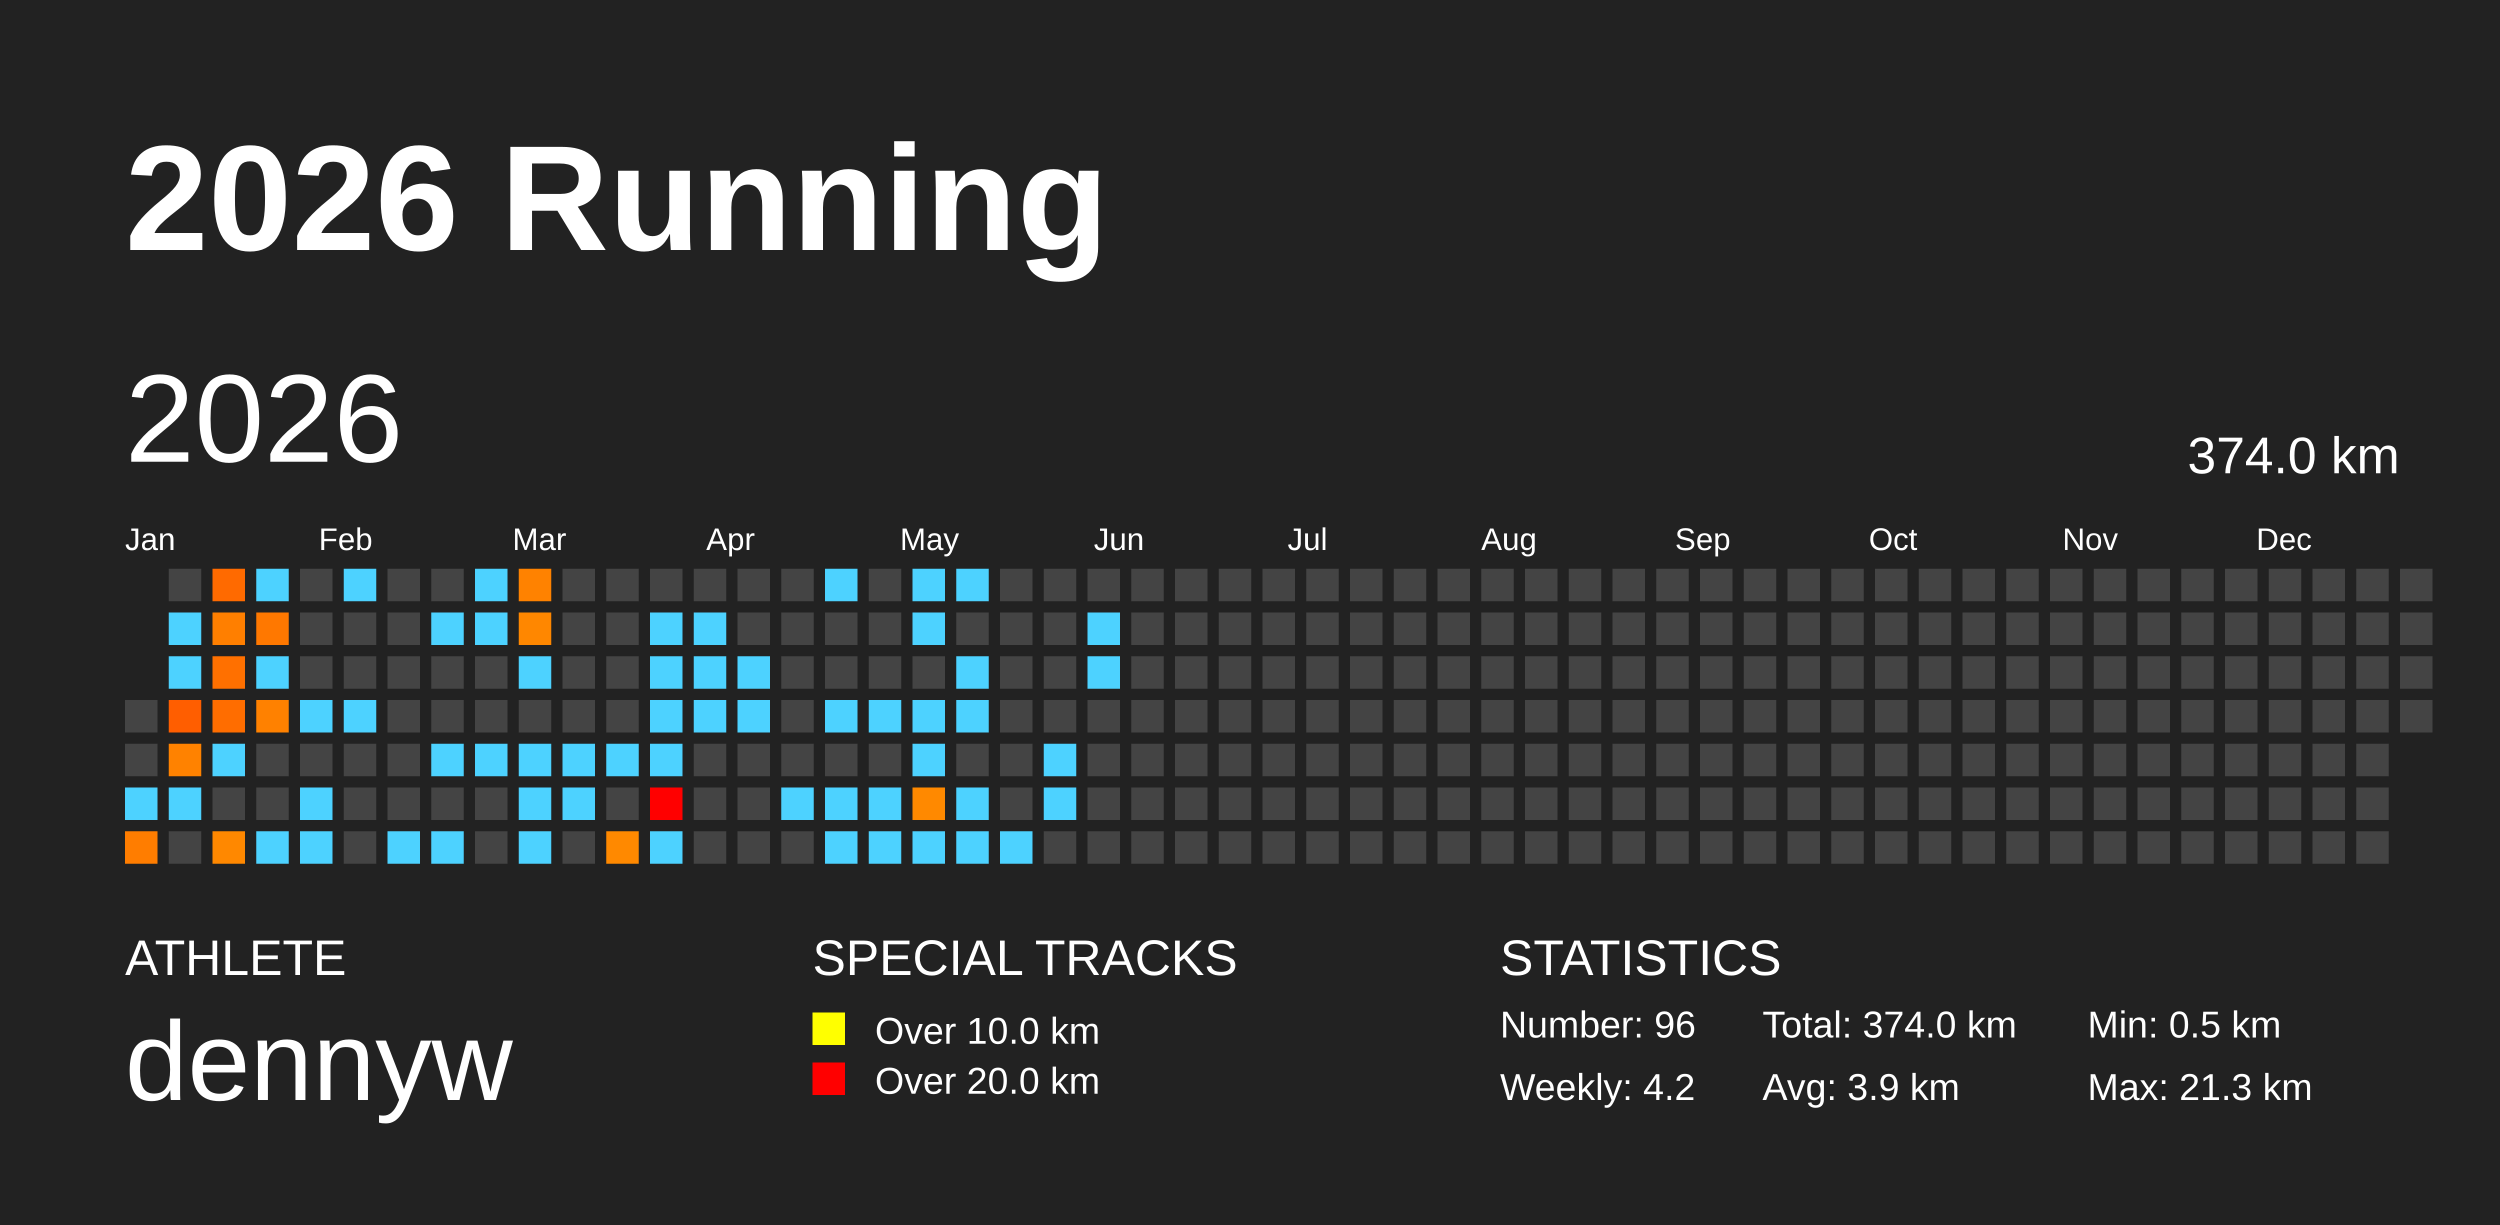
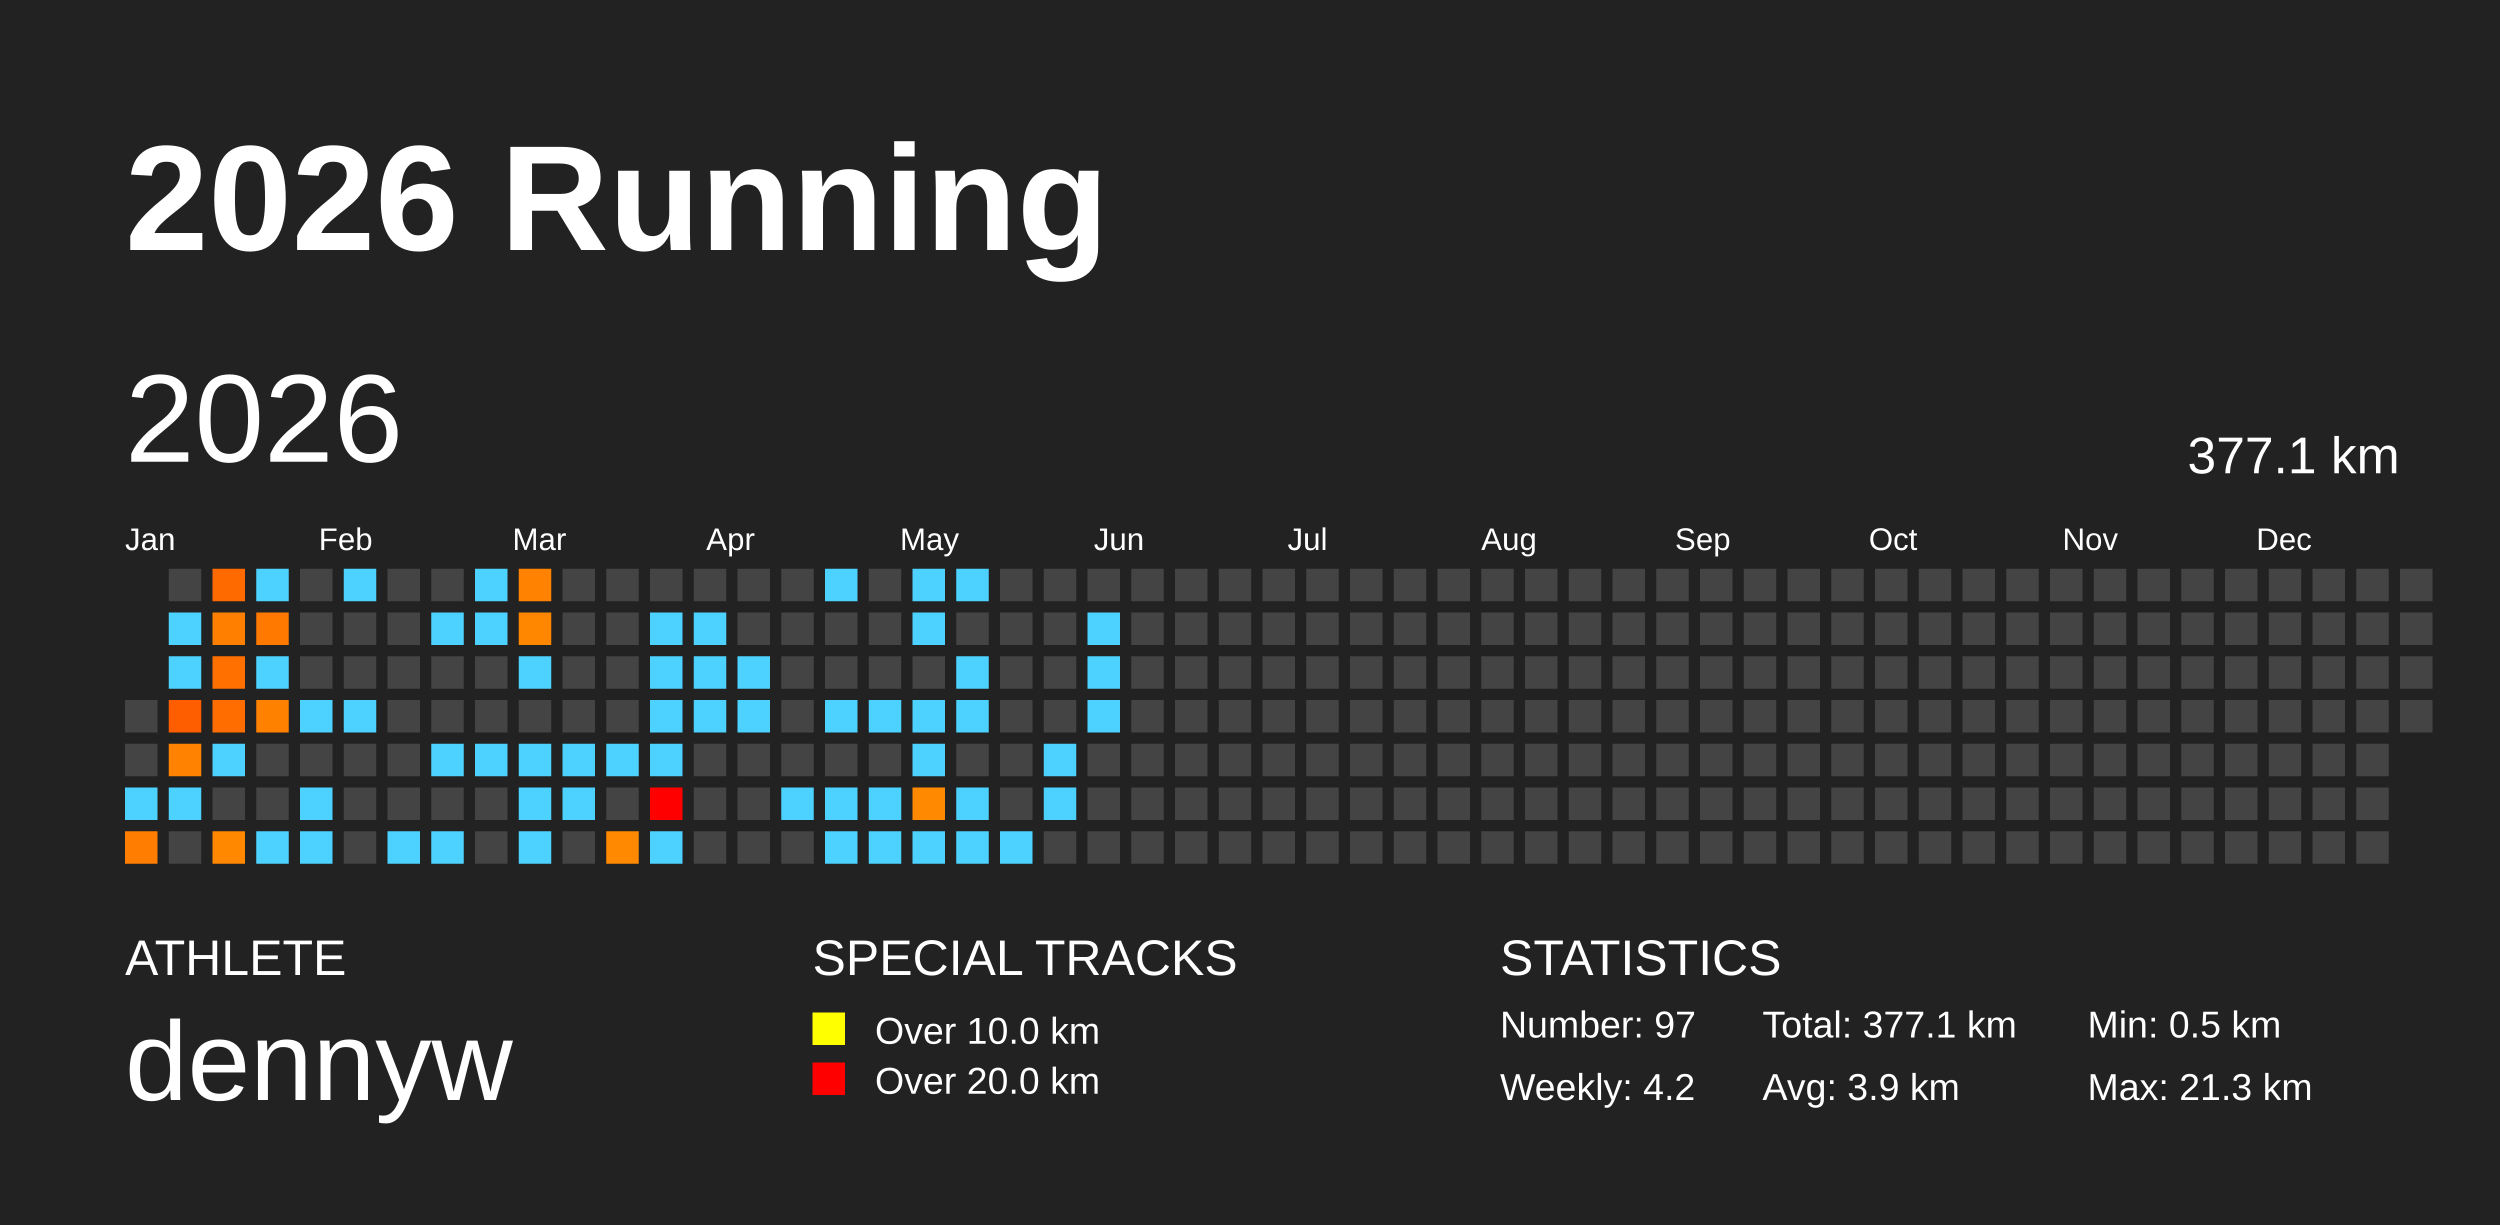
<svg xmlns="http://www.w3.org/2000/svg" baseProfile="full" height="98mm" version="1.1" viewBox="0,0,200,98" width="200mm">
  <defs />
  <rect fill="#222222" height="98" width="200" x="0" y="0" />
  <text fill="#FFFFFF" style="font-size:12px; font-family:Arial; font-weight:bold;" x="10" y="20">2026 Running</text>
  <text fill="#FFFFFF" style="font-size:4px; font-family:Arial" x="10" y="78">ATHLETE</text>
  <text fill="#FFFFFF" style="font-size:9px; font-family:Arial" x="10" y="88">dennyw</text>
  <text fill="#FFFFFF" style="font-size:4px; font-family:Arial" x="65" y="78">SPECIAL TRACKS</text>
  <rect fill="yellow" height="2.6" width="2.6" x="65" y="81" />
  <text fill="#FFFFFF" style="font-size:3px; font-family:Arial" x="70" y="83.5">Over 10.0 km</text>
  <rect fill="red" height="2.6" width="2.6" x="65" y="85" />
  <text fill="#FFFFFF" style="font-size:3px; font-family:Arial" x="70" y="87.5">Over 20.0 km</text>
  <text fill="#FFFFFF" style="font-size:4px; font-family:Arial" x="120" y="78">STATISTICS</text>
-   <text fill="#FFFFFF" style="font-size:3px; font-family:Arial" x="120" y="83">Number: 96</text>
+   <text fill="#FFFFFF" style="font-size:3px; font-family:Arial" x="120" y="83">Number: 97</text>
  <text fill="#FFFFFF" style="font-size:3px; font-family:Arial" x="120" y="88">Weekly: 4.2</text>
-   <text fill="#FFFFFF" style="font-size:3px; font-family:Arial" x="141" y="83">Total: 374.0 km</text>
+   <text fill="#FFFFFF" style="font-size:3px; font-family:Arial" x="141" y="83">Total: 377.1 km</text>
  <text fill="#FFFFFF" style="font-size:3px; font-family:Arial" x="141" y="88">Avg: 3.9 km</text>
  <text fill="#FFFFFF" style="font-size:3px; font-family:Arial" x="167" y="83">Min: 0.5 km</text>
  <text fill="#FFFFFF" style="font-size:3px; font-family:Arial" x="167" y="88">Max: 21.3 km</text>
  <text dominant-baseline="hanging" fill="#FFFFFF" style="font-size:10.0px; font-family:Arial;" x="10" y="30">2026</text>
-   <text dominant-baseline="hanging" fill="#FFFFFF" style="font-size:4.125px; font-family:Arial;" x="175" y="35">374.0 km</text>
+   <text dominant-baseline="hanging" fill="#FFFFFF" style="font-size:4.125px; font-family:Arial;" x="175" y="35">377.1 km</text>
  <text fill="#FFFFFF" style="font-size:2.5px; font-family:Arial" x="10.0" y="44">Jan</text>
  <text fill="#FFFFFF" style="font-size:2.5px; font-family:Arial" x="25.5" y="44">Feb</text>
  <text fill="#FFFFFF" style="font-size:2.5px; font-family:Arial" x="41.0" y="44">Mar</text>
  <text fill="#FFFFFF" style="font-size:2.5px; font-family:Arial" x="56.5" y="44">Apr</text>
  <text fill="#FFFFFF" style="font-size:2.5px; font-family:Arial" x="72.0" y="44">May</text>
  <text fill="#FFFFFF" style="font-size:2.5px; font-family:Arial" x="87.5" y="44">Jun</text>
  <text fill="#FFFFFF" style="font-size:2.5px; font-family:Arial" x="103.0" y="44">Jul</text>
  <text fill="#FFFFFF" style="font-size:2.5px; font-family:Arial" x="118.5" y="44">Aug</text>
  <text fill="#FFFFFF" style="font-size:2.5px; font-family:Arial" x="134.0" y="44">Sep</text>
  <text fill="#FFFFFF" style="font-size:2.5px; font-family:Arial" x="149.5" y="44">Oct</text>
  <text fill="#FFFFFF" style="font-size:2.5px; font-family:Arial" x="165.0" y="44">Nov</text>
  <text fill="#FFFFFF" style="font-size:2.5px; font-family:Arial" x="180.5" y="44">Dec</text>
  <rect fill="#444444" height="2.6" width="2.6" x="10.0" y="56.0" />
  <rect fill="#444444" height="2.6" width="2.6" x="10.0" y="59.5" />
  <rect fill="#4dd2ff" height="2.6" width="2.6" x="10.0" y="63.0" />
  <rect fill="#ff7d00" height="2.6" width="2.6" x="10.0" y="66.5" />
  <rect fill="#444444" height="2.6" width="2.6" x="13.5" y="45.5" />
  <rect fill="#4dd2ff" height="2.6" width="2.6" x="13.5" y="49.0" />
  <rect fill="#4dd2ff" height="2.6" width="2.6" x="13.5" y="52.5" />
  <rect fill="#ff5e00" height="2.6" width="2.6" x="13.5" y="56.0" />
  <rect fill="#ff8200" height="2.6" width="2.6" x="13.5" y="59.5" />
  <rect fill="#4dd2ff" height="2.6" width="2.6" x="13.5" y="63.0" />
  <rect fill="#444444" height="2.6" width="2.6" x="13.5" y="66.5" />
  <rect fill="#ff6a00" height="2.6" width="2.6" x="17.0" y="45.5" />
  <rect fill="#ff7f00" height="2.6" width="2.6" x="17.0" y="49.0" />
  <rect fill="#ff7000" height="2.6" width="2.6" x="17.0" y="52.5" />
  <rect fill="#ff6d00" height="2.6" width="2.6" x="17.0" y="56.0" />
  <rect fill="#4dd2ff" height="2.6" width="2.6" x="17.0" y="59.5" />
  <rect fill="#444444" height="2.6" width="2.6" x="17.0" y="63.0" />
  <rect fill="#ff8800" height="2.6" width="2.6" x="17.0" y="66.5" />
  <rect fill="#4dd2ff" height="2.6" width="2.6" x="20.5" y="45.5" />
  <rect fill="#ff7800" height="2.6" width="2.6" x="20.5" y="49.0" />
  <rect fill="#4dd2ff" height="2.6" width="2.6" x="20.5" y="52.5" />
  <rect fill="#ff8100" height="2.6" width="2.6" x="20.5" y="56.0" />
  <rect fill="#444444" height="2.6" width="2.6" x="20.5" y="59.5" />
  <rect fill="#444444" height="2.6" width="2.6" x="20.5" y="63.0" />
  <rect fill="#4dd2ff" height="2.6" width="2.6" x="20.5" y="66.5" />
  <rect fill="#444444" height="2.6" width="2.6" x="24.0" y="45.5" />
  <rect fill="#444444" height="2.6" width="2.6" x="24.0" y="49.0" />
  <rect fill="#444444" height="2.6" width="2.6" x="24.0" y="52.5" />
  <rect fill="#4dd2ff" height="2.6" width="2.6" x="24.0" y="56.0" />
  <rect fill="#444444" height="2.6" width="2.6" x="24.0" y="59.5" />
  <rect fill="#4dd2ff" height="2.6" width="2.6" x="24.0" y="63.0" />
  <rect fill="#4dd2ff" height="2.6" width="2.6" x="24.0" y="66.5" />
  <rect fill="#4dd2ff" height="2.6" width="2.6" x="27.5" y="45.5" />
  <rect fill="#444444" height="2.6" width="2.6" x="27.5" y="49.0" />
  <rect fill="#444444" height="2.6" width="2.6" x="27.5" y="52.5" />
  <rect fill="#4dd2ff" height="2.6" width="2.6" x="27.5" y="56.0" />
  <rect fill="#444444" height="2.6" width="2.6" x="27.5" y="59.5" />
  <rect fill="#444444" height="2.6" width="2.6" x="27.5" y="63.0" />
  <rect fill="#444444" height="2.6" width="2.6" x="27.5" y="66.5" />
  <rect fill="#444444" height="2.6" width="2.6" x="31.0" y="45.5" />
  <rect fill="#444444" height="2.6" width="2.6" x="31.0" y="49.0" />
  <rect fill="#444444" height="2.6" width="2.6" x="31.0" y="52.5" />
  <rect fill="#444444" height="2.6" width="2.6" x="31.0" y="56.0" />
  <rect fill="#444444" height="2.6" width="2.6" x="31.0" y="59.5" />
  <rect fill="#444444" height="2.6" width="2.6" x="31.0" y="63.0" />
  <rect fill="#4dd2ff" height="2.6" width="2.6" x="31.0" y="66.5" />
  <rect fill="#444444" height="2.6" width="2.6" x="34.5" y="45.5" />
  <rect fill="#4dd2ff" height="2.6" width="2.6" x="34.5" y="49.0" />
  <rect fill="#444444" height="2.6" width="2.6" x="34.5" y="52.5" />
  <rect fill="#444444" height="2.6" width="2.6" x="34.5" y="56.0" />
  <rect fill="#4dd2ff" height="2.6" width="2.6" x="34.5" y="59.5" />
  <rect fill="#444444" height="2.6" width="2.6" x="34.5" y="63.0" />
  <rect fill="#4dd2ff" height="2.6" width="2.6" x="34.5" y="66.5" />
  <rect fill="#4dd2ff" height="2.6" width="2.6" x="38.0" y="45.5" />
  <rect fill="#4dd2ff" height="2.6" width="2.6" x="38.0" y="49.0" />
  <rect fill="#444444" height="2.6" width="2.6" x="38.0" y="52.5" />
  <rect fill="#444444" height="2.6" width="2.6" x="38.0" y="56.0" />
  <rect fill="#4dd2ff" height="2.6" width="2.6" x="38.0" y="59.5" />
  <rect fill="#444444" height="2.6" width="2.6" x="38.0" y="63.0" />
  <rect fill="#444444" height="2.6" width="2.6" x="38.0" y="66.5" />
  <rect fill="#ff8200" height="2.6" width="2.6" x="41.5" y="45.5" />
  <rect fill="#ff8700" height="2.6" width="2.6" x="41.5" y="49.0" />
  <rect fill="#4dd2ff" height="2.6" width="2.6" x="41.5" y="52.5" />
  <rect fill="#444444" height="2.6" width="2.6" x="41.5" y="56.0" />
  <rect fill="#4dd2ff" height="2.6" width="2.6" x="41.5" y="59.5" />
  <rect fill="#4dd2ff" height="2.6" width="2.6" x="41.5" y="63.0" />
  <rect fill="#4dd2ff" height="2.6" width="2.6" x="41.5" y="66.5" />
  <rect fill="#444444" height="2.6" width="2.6" x="45.0" y="45.5" />
  <rect fill="#444444" height="2.6" width="2.6" x="45.0" y="49.0" />
  <rect fill="#444444" height="2.6" width="2.6" x="45.0" y="52.5" />
  <rect fill="#444444" height="2.6" width="2.6" x="45.0" y="56.0" />
  <rect fill="#4dd2ff" height="2.6" width="2.6" x="45.0" y="59.5" />
  <rect fill="#4dd2ff" height="2.6" width="2.6" x="45.0" y="63.0" />
  <rect fill="#444444" height="2.6" width="2.6" x="45.0" y="66.5" />
  <rect fill="#444444" height="2.6" width="2.6" x="48.5" y="45.5" />
  <rect fill="#444444" height="2.6" width="2.6" x="48.5" y="49.0" />
  <rect fill="#444444" height="2.6" width="2.6" x="48.5" y="52.5" />
  <rect fill="#444444" height="2.6" width="2.6" x="48.5" y="56.0" />
  <rect fill="#4dd2ff" height="2.6" width="2.6" x="48.5" y="59.5" />
  <rect fill="#444444" height="2.6" width="2.6" x="48.5" y="63.0" />
  <rect fill="#ff8900" height="2.6" width="2.6" x="48.5" y="66.5" />
  <rect fill="#444444" height="2.6" width="2.6" x="52.0" y="45.5" />
  <rect fill="#4dd2ff" height="2.6" width="2.6" x="52.0" y="49.0" />
  <rect fill="#4dd2ff" height="2.6" width="2.6" x="52.0" y="52.5" />
  <rect fill="#4dd2ff" height="2.6" width="2.6" x="52.0" y="56.0" />
  <rect fill="#4dd2ff" height="2.6" width="2.6" x="52.0" y="59.5" />
  <rect fill="red" height="2.6" width="2.6" x="52.0" y="63.0" />
  <rect fill="#4dd2ff" height="2.6" width="2.6" x="52.0" y="66.5" />
  <rect fill="#444444" height="2.6" width="2.6" x="55.5" y="45.5" />
  <rect fill="#4dd2ff" height="2.6" width="2.6" x="55.5" y="49.0" />
  <rect fill="#4dd2ff" height="2.6" width="2.6" x="55.5" y="52.5" />
  <rect fill="#4dd2ff" height="2.6" width="2.6" x="55.5" y="56.0" />
  <rect fill="#444444" height="2.6" width="2.6" x="55.5" y="59.5" />
  <rect fill="#444444" height="2.6" width="2.6" x="55.5" y="63.0" />
  <rect fill="#444444" height="2.6" width="2.6" x="55.5" y="66.5" />
  <rect fill="#444444" height="2.6" width="2.6" x="59.0" y="45.5" />
  <rect fill="#444444" height="2.6" width="2.6" x="59.0" y="49.0" />
  <rect fill="#4dd2ff" height="2.6" width="2.6" x="59.0" y="52.5" />
  <rect fill="#4dd2ff" height="2.6" width="2.6" x="59.0" y="56.0" />
  <rect fill="#444444" height="2.6" width="2.6" x="59.0" y="59.5" />
  <rect fill="#444444" height="2.6" width="2.6" x="59.0" y="63.0" />
  <rect fill="#444444" height="2.6" width="2.6" x="59.0" y="66.5" />
  <rect fill="#444444" height="2.6" width="2.6" x="62.5" y="45.5" />
  <rect fill="#444444" height="2.6" width="2.6" x="62.5" y="49.0" />
  <rect fill="#444444" height="2.6" width="2.6" x="62.5" y="52.5" />
  <rect fill="#444444" height="2.6" width="2.6" x="62.5" y="56.0" />
  <rect fill="#444444" height="2.6" width="2.6" x="62.5" y="59.5" />
  <rect fill="#4dd2ff" height="2.6" width="2.6" x="62.5" y="63.0" />
  <rect fill="#444444" height="2.6" width="2.6" x="62.5" y="66.5" />
  <rect fill="#4dd2ff" height="2.6" width="2.6" x="66.0" y="45.5" />
  <rect fill="#444444" height="2.6" width="2.6" x="66.0" y="49.0" />
  <rect fill="#444444" height="2.6" width="2.6" x="66.0" y="52.5" />
  <rect fill="#4dd2ff" height="2.6" width="2.6" x="66.0" y="56.0" />
  <rect fill="#444444" height="2.6" width="2.6" x="66.0" y="59.5" />
  <rect fill="#4dd2ff" height="2.6" width="2.6" x="66.0" y="63.0" />
  <rect fill="#4dd2ff" height="2.6" width="2.6" x="66.0" y="66.5" />
  <rect fill="#444444" height="2.6" width="2.6" x="69.5" y="45.5" />
  <rect fill="#444444" height="2.6" width="2.6" x="69.5" y="49.0" />
  <rect fill="#444444" height="2.6" width="2.6" x="69.5" y="52.5" />
  <rect fill="#4dd2ff" height="2.6" width="2.6" x="69.5" y="56.0" />
  <rect fill="#444444" height="2.6" width="2.6" x="69.5" y="59.5" />
  <rect fill="#4dd2ff" height="2.6" width="2.6" x="69.5" y="63.0" />
  <rect fill="#4dd2ff" height="2.6" width="2.6" x="69.5" y="66.5" />
  <rect fill="#4dd2ff" height="2.6" width="2.6" x="73.0" y="45.5" />
  <rect fill="#4dd2ff" height="2.6" width="2.6" x="73.0" y="49.0" />
  <rect fill="#444444" height="2.6" width="2.6" x="73.0" y="52.5" />
  <rect fill="#4dd2ff" height="2.6" width="2.6" x="73.0" y="56.0" />
  <rect fill="#4dd2ff" height="2.6" width="2.6" x="73.0" y="59.5" />
  <rect fill="#ff8900" height="2.6" width="2.6" x="73.0" y="63.0" />
  <rect fill="#4dd2ff" height="2.6" width="2.6" x="73.0" y="66.5" />
  <rect fill="#4dd2ff" height="2.6" width="2.6" x="76.5" y="45.5" />
  <rect fill="#444444" height="2.6" width="2.6" x="76.5" y="49.0" />
  <rect fill="#4dd2ff" height="2.6" width="2.6" x="76.5" y="52.5" />
  <rect fill="#4dd2ff" height="2.6" width="2.6" x="76.5" y="56.0" />
  <rect fill="#444444" height="2.6" width="2.6" x="76.5" y="59.5" />
  <rect fill="#4dd2ff" height="2.6" width="2.6" x="76.5" y="63.0" />
  <rect fill="#4dd2ff" height="2.6" width="2.6" x="76.5" y="66.5" />
  <rect fill="#444444" height="2.6" width="2.6" x="80.0" y="45.5" />
  <rect fill="#444444" height="2.6" width="2.6" x="80.0" y="49.0" />
  <rect fill="#444444" height="2.6" width="2.6" x="80.0" y="52.5" />
  <rect fill="#444444" height="2.6" width="2.6" x="80.0" y="56.0" />
  <rect fill="#444444" height="2.6" width="2.6" x="80.0" y="59.5" />
  <rect fill="#444444" height="2.6" width="2.6" x="80.0" y="63.0" />
  <rect fill="#4dd2ff" height="2.6" width="2.6" x="80.0" y="66.5" />
  <rect fill="#444444" height="2.6" width="2.6" x="83.5" y="45.5" />
  <rect fill="#444444" height="2.6" width="2.6" x="83.5" y="49.0" />
  <rect fill="#444444" height="2.6" width="2.6" x="83.5" y="52.5" />
  <rect fill="#444444" height="2.6" width="2.6" x="83.5" y="56.0" />
  <rect fill="#4dd2ff" height="2.6" width="2.6" x="83.5" y="59.5" />
  <rect fill="#4dd2ff" height="2.6" width="2.6" x="83.5" y="63.0" />
  <rect fill="#444444" height="2.6" width="2.6" x="83.5" y="66.5" />
  <rect fill="#444444" height="2.6" width="2.6" x="87.0" y="45.5" />
  <rect fill="#4dd2ff" height="2.6" width="2.6" x="87.0" y="49.0" />
  <rect fill="#4dd2ff" height="2.6" width="2.6" x="87.0" y="52.5" />
-   <rect fill="#444444" height="2.6" width="2.6" x="87.0" y="56.0" />
+   <rect fill="#4dd2ff" height="2.6" width="2.6" x="87.0" y="56.0" />
  <rect fill="#444444" height="2.6" width="2.6" x="87.0" y="59.5" />
  <rect fill="#444444" height="2.6" width="2.6" x="87.0" y="63.0" />
  <rect fill="#444444" height="2.6" width="2.6" x="87.0" y="66.5" />
  <rect fill="#444444" height="2.6" width="2.6" x="90.5" y="45.5" />
  <rect fill="#444444" height="2.6" width="2.6" x="90.5" y="49.0" />
  <rect fill="#444444" height="2.6" width="2.6" x="90.5" y="52.5" />
  <rect fill="#444444" height="2.6" width="2.6" x="90.5" y="56.0" />
  <rect fill="#444444" height="2.6" width="2.6" x="90.5" y="59.5" />
  <rect fill="#444444" height="2.6" width="2.6" x="90.5" y="63.0" />
  <rect fill="#444444" height="2.6" width="2.6" x="90.5" y="66.5" />
  <rect fill="#444444" height="2.6" width="2.6" x="94.0" y="45.5" />
  <rect fill="#444444" height="2.6" width="2.6" x="94.0" y="49.0" />
  <rect fill="#444444" height="2.6" width="2.6" x="94.0" y="52.5" />
  <rect fill="#444444" height="2.6" width="2.6" x="94.0" y="56.0" />
  <rect fill="#444444" height="2.6" width="2.6" x="94.0" y="59.5" />
  <rect fill="#444444" height="2.6" width="2.6" x="94.0" y="63.0" />
  <rect fill="#444444" height="2.6" width="2.6" x="94.0" y="66.5" />
  <rect fill="#444444" height="2.6" width="2.6" x="97.5" y="45.5" />
  <rect fill="#444444" height="2.6" width="2.6" x="97.5" y="49.0" />
  <rect fill="#444444" height="2.6" width="2.6" x="97.5" y="52.5" />
  <rect fill="#444444" height="2.6" width="2.6" x="97.5" y="56.0" />
  <rect fill="#444444" height="2.6" width="2.6" x="97.5" y="59.5" />
  <rect fill="#444444" height="2.6" width="2.6" x="97.5" y="63.0" />
  <rect fill="#444444" height="2.6" width="2.6" x="97.5" y="66.5" />
  <rect fill="#444444" height="2.6" width="2.6" x="101.0" y="45.5" />
  <rect fill="#444444" height="2.6" width="2.6" x="101.0" y="49.0" />
  <rect fill="#444444" height="2.6" width="2.6" x="101.0" y="52.5" />
  <rect fill="#444444" height="2.6" width="2.6" x="101.0" y="56.0" />
  <rect fill="#444444" height="2.6" width="2.6" x="101.0" y="59.5" />
  <rect fill="#444444" height="2.6" width="2.6" x="101.0" y="63.0" />
  <rect fill="#444444" height="2.6" width="2.6" x="101.0" y="66.5" />
  <rect fill="#444444" height="2.6" width="2.6" x="104.5" y="45.5" />
  <rect fill="#444444" height="2.6" width="2.6" x="104.5" y="49.0" />
  <rect fill="#444444" height="2.6" width="2.6" x="104.5" y="52.5" />
  <rect fill="#444444" height="2.6" width="2.6" x="104.5" y="56.0" />
  <rect fill="#444444" height="2.6" width="2.6" x="104.5" y="59.5" />
  <rect fill="#444444" height="2.6" width="2.6" x="104.5" y="63.0" />
  <rect fill="#444444" height="2.6" width="2.6" x="104.5" y="66.5" />
  <rect fill="#444444" height="2.6" width="2.6" x="108.0" y="45.5" />
  <rect fill="#444444" height="2.6" width="2.6" x="108.0" y="49.0" />
  <rect fill="#444444" height="2.6" width="2.6" x="108.0" y="52.5" />
  <rect fill="#444444" height="2.6" width="2.6" x="108.0" y="56.0" />
  <rect fill="#444444" height="2.6" width="2.6" x="108.0" y="59.5" />
  <rect fill="#444444" height="2.6" width="2.6" x="108.0" y="63.0" />
  <rect fill="#444444" height="2.6" width="2.6" x="108.0" y="66.5" />
  <rect fill="#444444" height="2.6" width="2.6" x="111.5" y="45.5" />
  <rect fill="#444444" height="2.6" width="2.6" x="111.5" y="49.0" />
  <rect fill="#444444" height="2.6" width="2.6" x="111.5" y="52.5" />
  <rect fill="#444444" height="2.6" width="2.6" x="111.5" y="56.0" />
  <rect fill="#444444" height="2.6" width="2.6" x="111.5" y="59.5" />
  <rect fill="#444444" height="2.6" width="2.6" x="111.5" y="63.0" />
  <rect fill="#444444" height="2.6" width="2.6" x="111.5" y="66.5" />
  <rect fill="#444444" height="2.6" width="2.6" x="115.0" y="45.5" />
  <rect fill="#444444" height="2.6" width="2.6" x="115.0" y="49.0" />
  <rect fill="#444444" height="2.6" width="2.6" x="115.0" y="52.5" />
  <rect fill="#444444" height="2.6" width="2.6" x="115.0" y="56.0" />
  <rect fill="#444444" height="2.6" width="2.6" x="115.0" y="59.5" />
  <rect fill="#444444" height="2.6" width="2.6" x="115.0" y="63.0" />
  <rect fill="#444444" height="2.6" width="2.6" x="115.0" y="66.5" />
  <rect fill="#444444" height="2.6" width="2.6" x="118.5" y="45.5" />
  <rect fill="#444444" height="2.6" width="2.6" x="118.5" y="49.0" />
  <rect fill="#444444" height="2.6" width="2.6" x="118.5" y="52.5" />
  <rect fill="#444444" height="2.6" width="2.6" x="118.5" y="56.0" />
  <rect fill="#444444" height="2.6" width="2.6" x="118.5" y="59.5" />
  <rect fill="#444444" height="2.6" width="2.6" x="118.5" y="63.0" />
  <rect fill="#444444" height="2.6" width="2.6" x="118.5" y="66.5" />
  <rect fill="#444444" height="2.6" width="2.6" x="122.0" y="45.5" />
  <rect fill="#444444" height="2.6" width="2.6" x="122.0" y="49.0" />
  <rect fill="#444444" height="2.6" width="2.6" x="122.0" y="52.5" />
  <rect fill="#444444" height="2.6" width="2.6" x="122.0" y="56.0" />
  <rect fill="#444444" height="2.6" width="2.6" x="122.0" y="59.5" />
  <rect fill="#444444" height="2.6" width="2.6" x="122.0" y="63.0" />
  <rect fill="#444444" height="2.6" width="2.6" x="122.0" y="66.5" />
  <rect fill="#444444" height="2.6" width="2.6" x="125.5" y="45.5" />
  <rect fill="#444444" height="2.6" width="2.6" x="125.5" y="49.0" />
  <rect fill="#444444" height="2.6" width="2.6" x="125.5" y="52.5" />
  <rect fill="#444444" height="2.6" width="2.6" x="125.5" y="56.0" />
  <rect fill="#444444" height="2.6" width="2.6" x="125.5" y="59.5" />
  <rect fill="#444444" height="2.6" width="2.6" x="125.5" y="63.0" />
  <rect fill="#444444" height="2.6" width="2.6" x="125.5" y="66.5" />
  <rect fill="#444444" height="2.6" width="2.6" x="129.0" y="45.5" />
  <rect fill="#444444" height="2.6" width="2.6" x="129.0" y="49.0" />
  <rect fill="#444444" height="2.6" width="2.6" x="129.0" y="52.5" />
  <rect fill="#444444" height="2.6" width="2.6" x="129.0" y="56.0" />
  <rect fill="#444444" height="2.6" width="2.6" x="129.0" y="59.5" />
  <rect fill="#444444" height="2.6" width="2.6" x="129.0" y="63.0" />
  <rect fill="#444444" height="2.6" width="2.6" x="129.0" y="66.5" />
  <rect fill="#444444" height="2.6" width="2.6" x="132.5" y="45.5" />
  <rect fill="#444444" height="2.6" width="2.6" x="132.5" y="49.0" />
  <rect fill="#444444" height="2.6" width="2.6" x="132.5" y="52.5" />
  <rect fill="#444444" height="2.6" width="2.6" x="132.5" y="56.0" />
  <rect fill="#444444" height="2.6" width="2.6" x="132.5" y="59.5" />
  <rect fill="#444444" height="2.6" width="2.6" x="132.5" y="63.0" />
  <rect fill="#444444" height="2.6" width="2.6" x="132.5" y="66.5" />
  <rect fill="#444444" height="2.6" width="2.6" x="136.0" y="45.5" />
  <rect fill="#444444" height="2.6" width="2.6" x="136.0" y="49.0" />
  <rect fill="#444444" height="2.6" width="2.6" x="136.0" y="52.5" />
  <rect fill="#444444" height="2.6" width="2.6" x="136.0" y="56.0" />
  <rect fill="#444444" height="2.6" width="2.6" x="136.0" y="59.5" />
  <rect fill="#444444" height="2.6" width="2.6" x="136.0" y="63.0" />
  <rect fill="#444444" height="2.6" width="2.6" x="136.0" y="66.5" />
  <rect fill="#444444" height="2.6" width="2.6" x="139.5" y="45.5" />
  <rect fill="#444444" height="2.6" width="2.6" x="139.5" y="49.0" />
  <rect fill="#444444" height="2.6" width="2.6" x="139.5" y="52.5" />
  <rect fill="#444444" height="2.6" width="2.6" x="139.5" y="56.0" />
  <rect fill="#444444" height="2.6" width="2.6" x="139.5" y="59.5" />
  <rect fill="#444444" height="2.6" width="2.6" x="139.5" y="63.0" />
  <rect fill="#444444" height="2.6" width="2.6" x="139.5" y="66.5" />
  <rect fill="#444444" height="2.6" width="2.6" x="143.0" y="45.5" />
  <rect fill="#444444" height="2.6" width="2.6" x="143.0" y="49.0" />
  <rect fill="#444444" height="2.6" width="2.6" x="143.0" y="52.5" />
  <rect fill="#444444" height="2.6" width="2.6" x="143.0" y="56.0" />
  <rect fill="#444444" height="2.6" width="2.6" x="143.0" y="59.5" />
  <rect fill="#444444" height="2.6" width="2.6" x="143.0" y="63.0" />
  <rect fill="#444444" height="2.6" width="2.6" x="143.0" y="66.5" />
  <rect fill="#444444" height="2.6" width="2.6" x="146.5" y="45.5" />
  <rect fill="#444444" height="2.6" width="2.6" x="146.5" y="49.0" />
  <rect fill="#444444" height="2.6" width="2.6" x="146.5" y="52.5" />
  <rect fill="#444444" height="2.6" width="2.6" x="146.5" y="56.0" />
  <rect fill="#444444" height="2.6" width="2.6" x="146.5" y="59.5" />
  <rect fill="#444444" height="2.6" width="2.6" x="146.5" y="63.0" />
  <rect fill="#444444" height="2.6" width="2.6" x="146.5" y="66.5" />
  <rect fill="#444444" height="2.6" width="2.6" x="150.0" y="45.5" />
  <rect fill="#444444" height="2.6" width="2.6" x="150.0" y="49.0" />
  <rect fill="#444444" height="2.6" width="2.6" x="150.0" y="52.5" />
  <rect fill="#444444" height="2.6" width="2.6" x="150.0" y="56.0" />
  <rect fill="#444444" height="2.6" width="2.6" x="150.0" y="59.5" />
  <rect fill="#444444" height="2.6" width="2.6" x="150.0" y="63.0" />
  <rect fill="#444444" height="2.6" width="2.6" x="150.0" y="66.5" />
  <rect fill="#444444" height="2.6" width="2.6" x="153.5" y="45.5" />
  <rect fill="#444444" height="2.6" width="2.6" x="153.5" y="49.0" />
  <rect fill="#444444" height="2.6" width="2.6" x="153.5" y="52.5" />
  <rect fill="#444444" height="2.6" width="2.6" x="153.5" y="56.0" />
  <rect fill="#444444" height="2.6" width="2.6" x="153.5" y="59.5" />
  <rect fill="#444444" height="2.6" width="2.6" x="153.5" y="63.0" />
  <rect fill="#444444" height="2.6" width="2.6" x="153.5" y="66.5" />
  <rect fill="#444444" height="2.6" width="2.6" x="157.0" y="45.5" />
  <rect fill="#444444" height="2.6" width="2.6" x="157.0" y="49.0" />
  <rect fill="#444444" height="2.6" width="2.6" x="157.0" y="52.5" />
  <rect fill="#444444" height="2.6" width="2.6" x="157.0" y="56.0" />
  <rect fill="#444444" height="2.6" width="2.6" x="157.0" y="59.5" />
  <rect fill="#444444" height="2.6" width="2.6" x="157.0" y="63.0" />
  <rect fill="#444444" height="2.6" width="2.6" x="157.0" y="66.5" />
  <rect fill="#444444" height="2.6" width="2.6" x="160.5" y="45.5" />
  <rect fill="#444444" height="2.6" width="2.6" x="160.5" y="49.0" />
  <rect fill="#444444" height="2.6" width="2.6" x="160.5" y="52.5" />
  <rect fill="#444444" height="2.6" width="2.6" x="160.5" y="56.0" />
  <rect fill="#444444" height="2.6" width="2.6" x="160.5" y="59.5" />
  <rect fill="#444444" height="2.6" width="2.6" x="160.5" y="63.0" />
  <rect fill="#444444" height="2.6" width="2.6" x="160.5" y="66.5" />
  <rect fill="#444444" height="2.6" width="2.6" x="164.0" y="45.5" />
  <rect fill="#444444" height="2.6" width="2.6" x="164.0" y="49.0" />
  <rect fill="#444444" height="2.6" width="2.6" x="164.0" y="52.5" />
  <rect fill="#444444" height="2.6" width="2.6" x="164.0" y="56.0" />
  <rect fill="#444444" height="2.6" width="2.6" x="164.0" y="59.5" />
  <rect fill="#444444" height="2.6" width="2.6" x="164.0" y="63.0" />
  <rect fill="#444444" height="2.6" width="2.6" x="164.0" y="66.5" />
  <rect fill="#444444" height="2.6" width="2.6" x="167.5" y="45.5" />
  <rect fill="#444444" height="2.6" width="2.6" x="167.5" y="49.0" />
  <rect fill="#444444" height="2.6" width="2.6" x="167.5" y="52.5" />
  <rect fill="#444444" height="2.6" width="2.6" x="167.5" y="56.0" />
  <rect fill="#444444" height="2.6" width="2.6" x="167.5" y="59.5" />
  <rect fill="#444444" height="2.6" width="2.6" x="167.5" y="63.0" />
  <rect fill="#444444" height="2.6" width="2.6" x="167.5" y="66.5" />
  <rect fill="#444444" height="2.6" width="2.6" x="171.0" y="45.5" />
  <rect fill="#444444" height="2.6" width="2.6" x="171.0" y="49.0" />
  <rect fill="#444444" height="2.6" width="2.6" x="171.0" y="52.5" />
  <rect fill="#444444" height="2.6" width="2.6" x="171.0" y="56.0" />
  <rect fill="#444444" height="2.6" width="2.6" x="171.0" y="59.5" />
  <rect fill="#444444" height="2.6" width="2.6" x="171.0" y="63.0" />
  <rect fill="#444444" height="2.6" width="2.6" x="171.0" y="66.5" />
  <rect fill="#444444" height="2.6" width="2.6" x="174.5" y="45.5" />
  <rect fill="#444444" height="2.6" width="2.6" x="174.5" y="49.0" />
  <rect fill="#444444" height="2.6" width="2.6" x="174.5" y="52.5" />
  <rect fill="#444444" height="2.6" width="2.6" x="174.5" y="56.0" />
  <rect fill="#444444" height="2.6" width="2.6" x="174.5" y="59.5" />
  <rect fill="#444444" height="2.6" width="2.6" x="174.5" y="63.0" />
  <rect fill="#444444" height="2.6" width="2.6" x="174.5" y="66.5" />
  <rect fill="#444444" height="2.6" width="2.6" x="178.0" y="45.5" />
  <rect fill="#444444" height="2.6" width="2.6" x="178.0" y="49.0" />
  <rect fill="#444444" height="2.6" width="2.6" x="178.0" y="52.5" />
  <rect fill="#444444" height="2.6" width="2.6" x="178.0" y="56.0" />
  <rect fill="#444444" height="2.6" width="2.6" x="178.0" y="59.5" />
  <rect fill="#444444" height="2.6" width="2.6" x="178.0" y="63.0" />
  <rect fill="#444444" height="2.6" width="2.6" x="178.0" y="66.5" />
  <rect fill="#444444" height="2.6" width="2.6" x="181.5" y="45.5" />
  <rect fill="#444444" height="2.6" width="2.6" x="181.5" y="49.0" />
  <rect fill="#444444" height="2.6" width="2.6" x="181.5" y="52.5" />
  <rect fill="#444444" height="2.6" width="2.6" x="181.5" y="56.0" />
  <rect fill="#444444" height="2.6" width="2.6" x="181.5" y="59.5" />
  <rect fill="#444444" height="2.6" width="2.6" x="181.5" y="63.0" />
  <rect fill="#444444" height="2.6" width="2.6" x="181.5" y="66.5" />
  <rect fill="#444444" height="2.6" width="2.6" x="185.0" y="45.5" />
  <rect fill="#444444" height="2.6" width="2.6" x="185.0" y="49.0" />
  <rect fill="#444444" height="2.6" width="2.6" x="185.0" y="52.5" />
  <rect fill="#444444" height="2.6" width="2.6" x="185.0" y="56.0" />
  <rect fill="#444444" height="2.6" width="2.6" x="185.0" y="59.5" />
  <rect fill="#444444" height="2.6" width="2.6" x="185.0" y="63.0" />
  <rect fill="#444444" height="2.6" width="2.6" x="185.0" y="66.5" />
  <rect fill="#444444" height="2.6" width="2.6" x="188.5" y="45.5" />
  <rect fill="#444444" height="2.6" width="2.6" x="188.5" y="49.0" />
  <rect fill="#444444" height="2.6" width="2.6" x="188.5" y="52.5" />
  <rect fill="#444444" height="2.6" width="2.6" x="188.5" y="56.0" />
  <rect fill="#444444" height="2.6" width="2.6" x="188.5" y="59.5" />
  <rect fill="#444444" height="2.6" width="2.6" x="188.5" y="63.0" />
  <rect fill="#444444" height="2.6" width="2.6" x="188.5" y="66.5" />
  <rect fill="#444444" height="2.6" width="2.6" x="192.0" y="45.5" />
  <rect fill="#444444" height="2.6" width="2.6" x="192.0" y="49.0" />
  <rect fill="#444444" height="2.6" width="2.6" x="192.0" y="52.5" />
  <rect fill="#444444" height="2.6" width="2.6" x="192.0" y="56.0" />
</svg>
